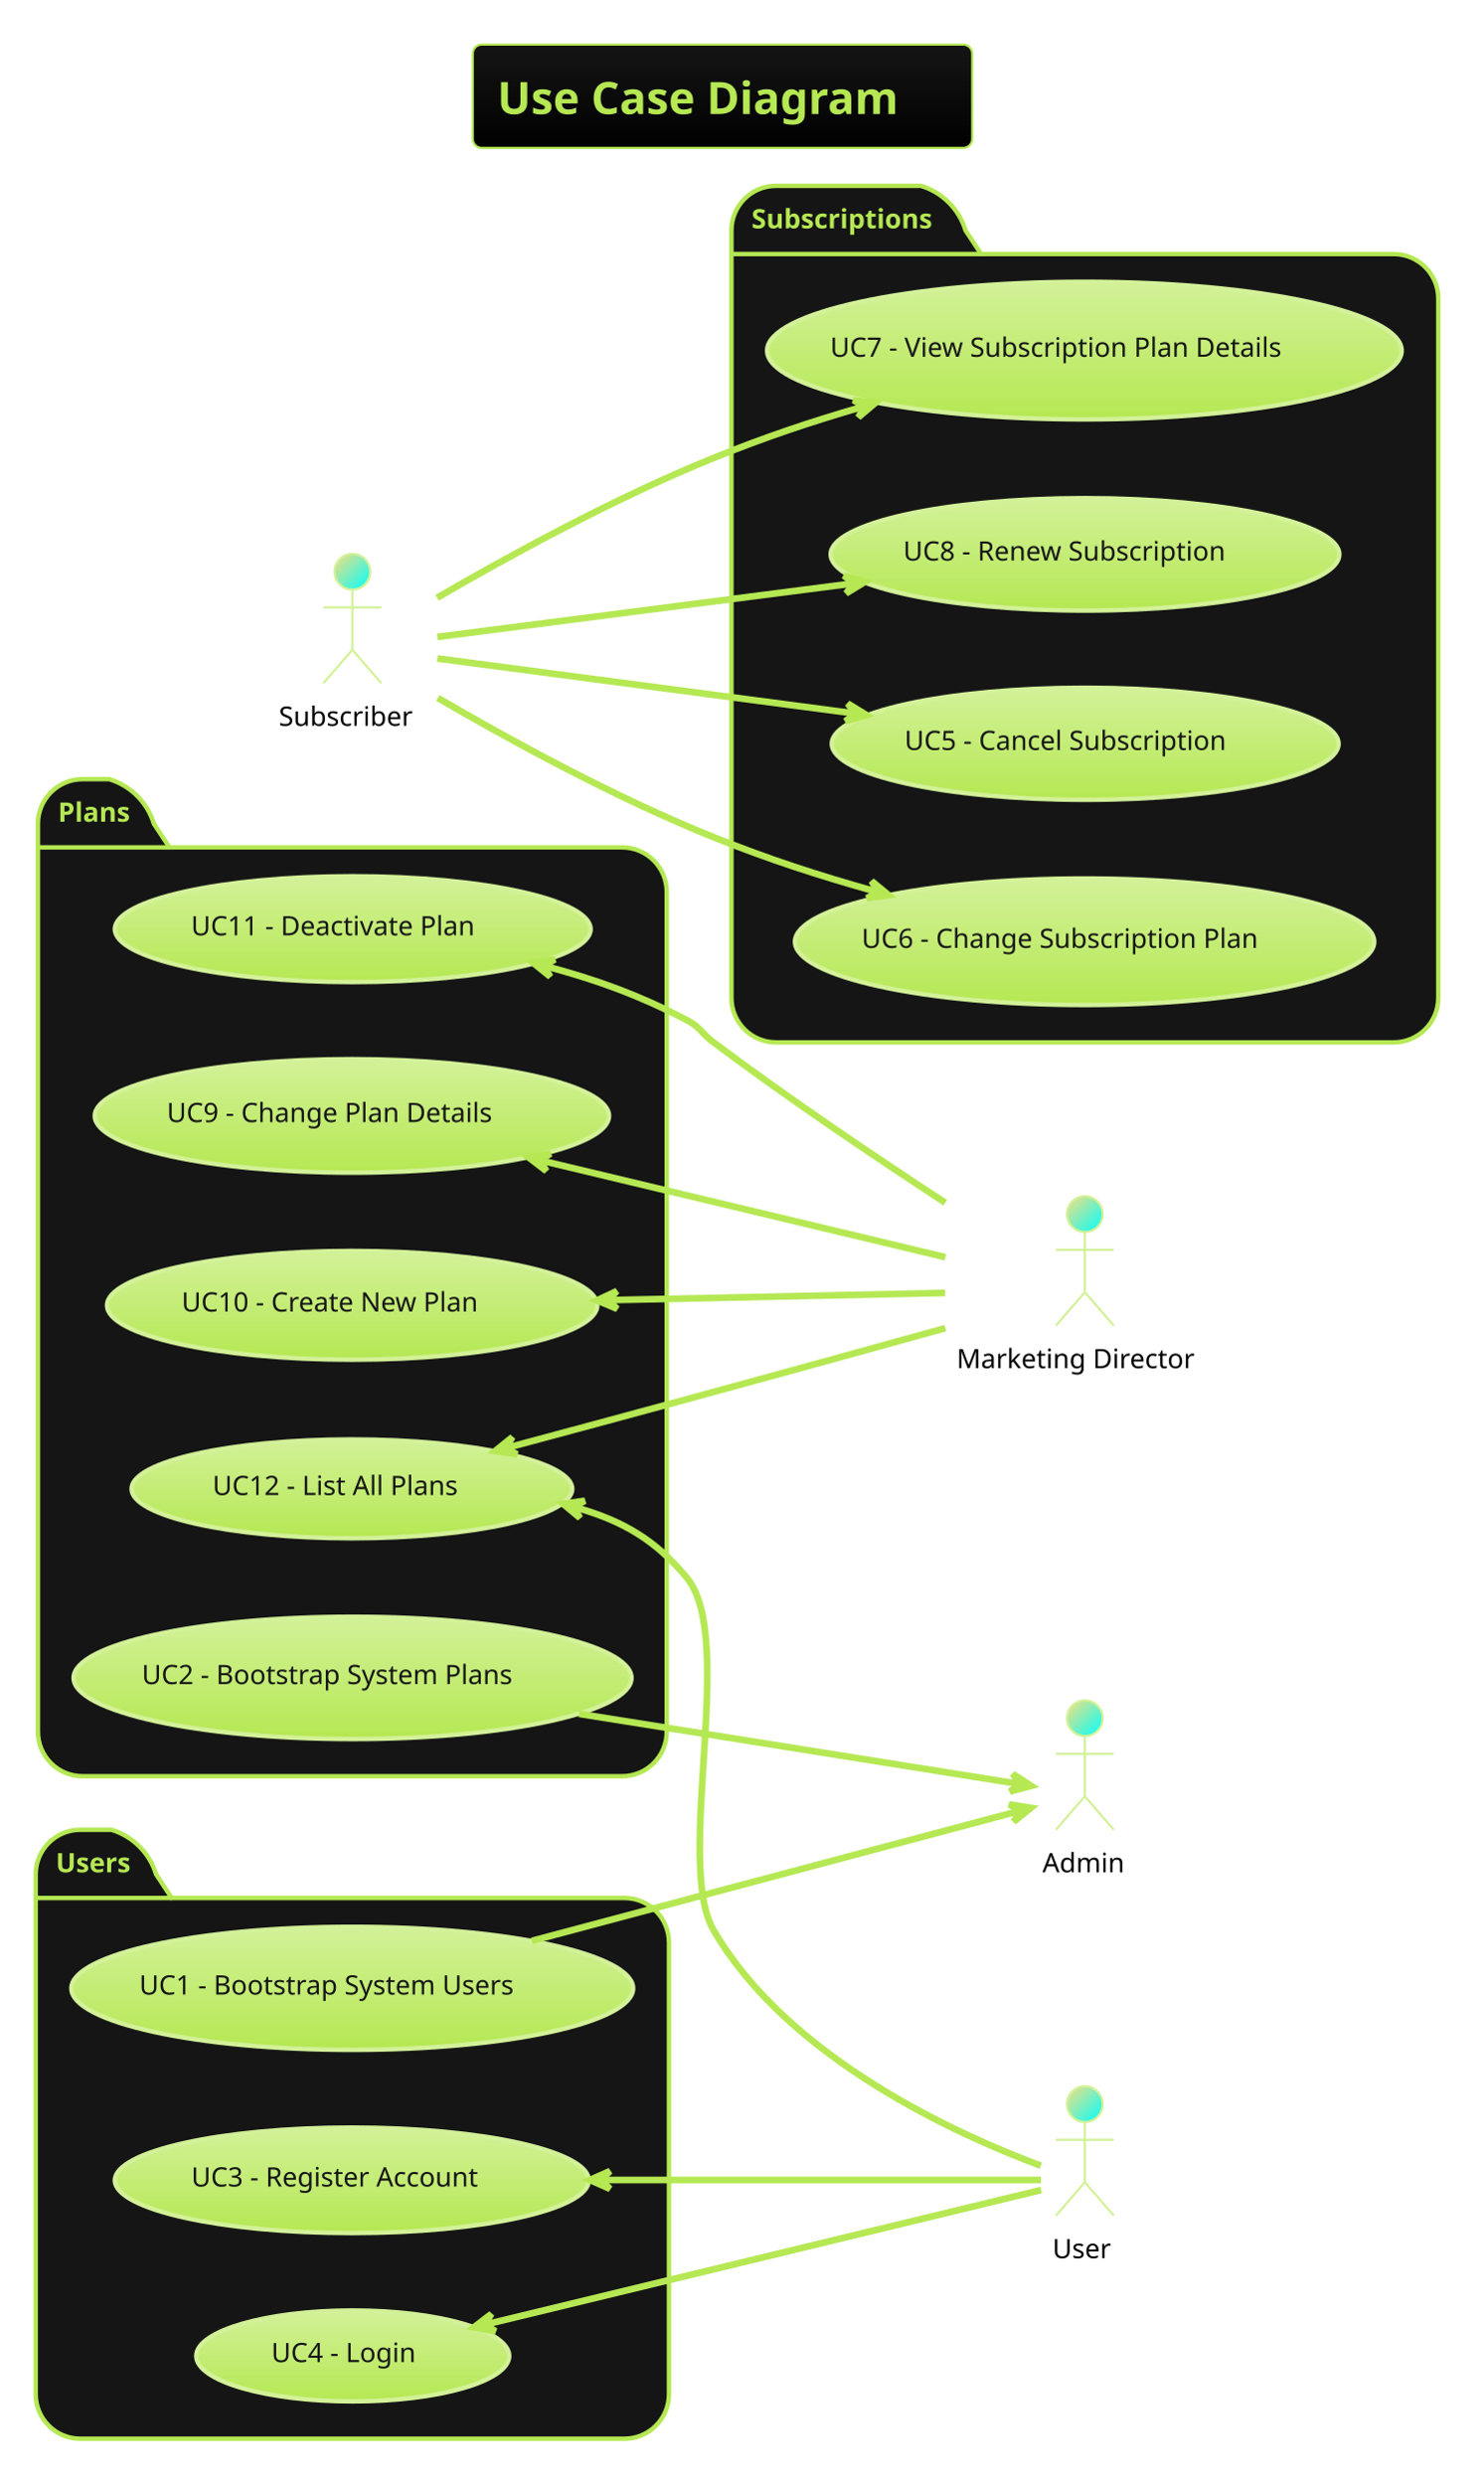
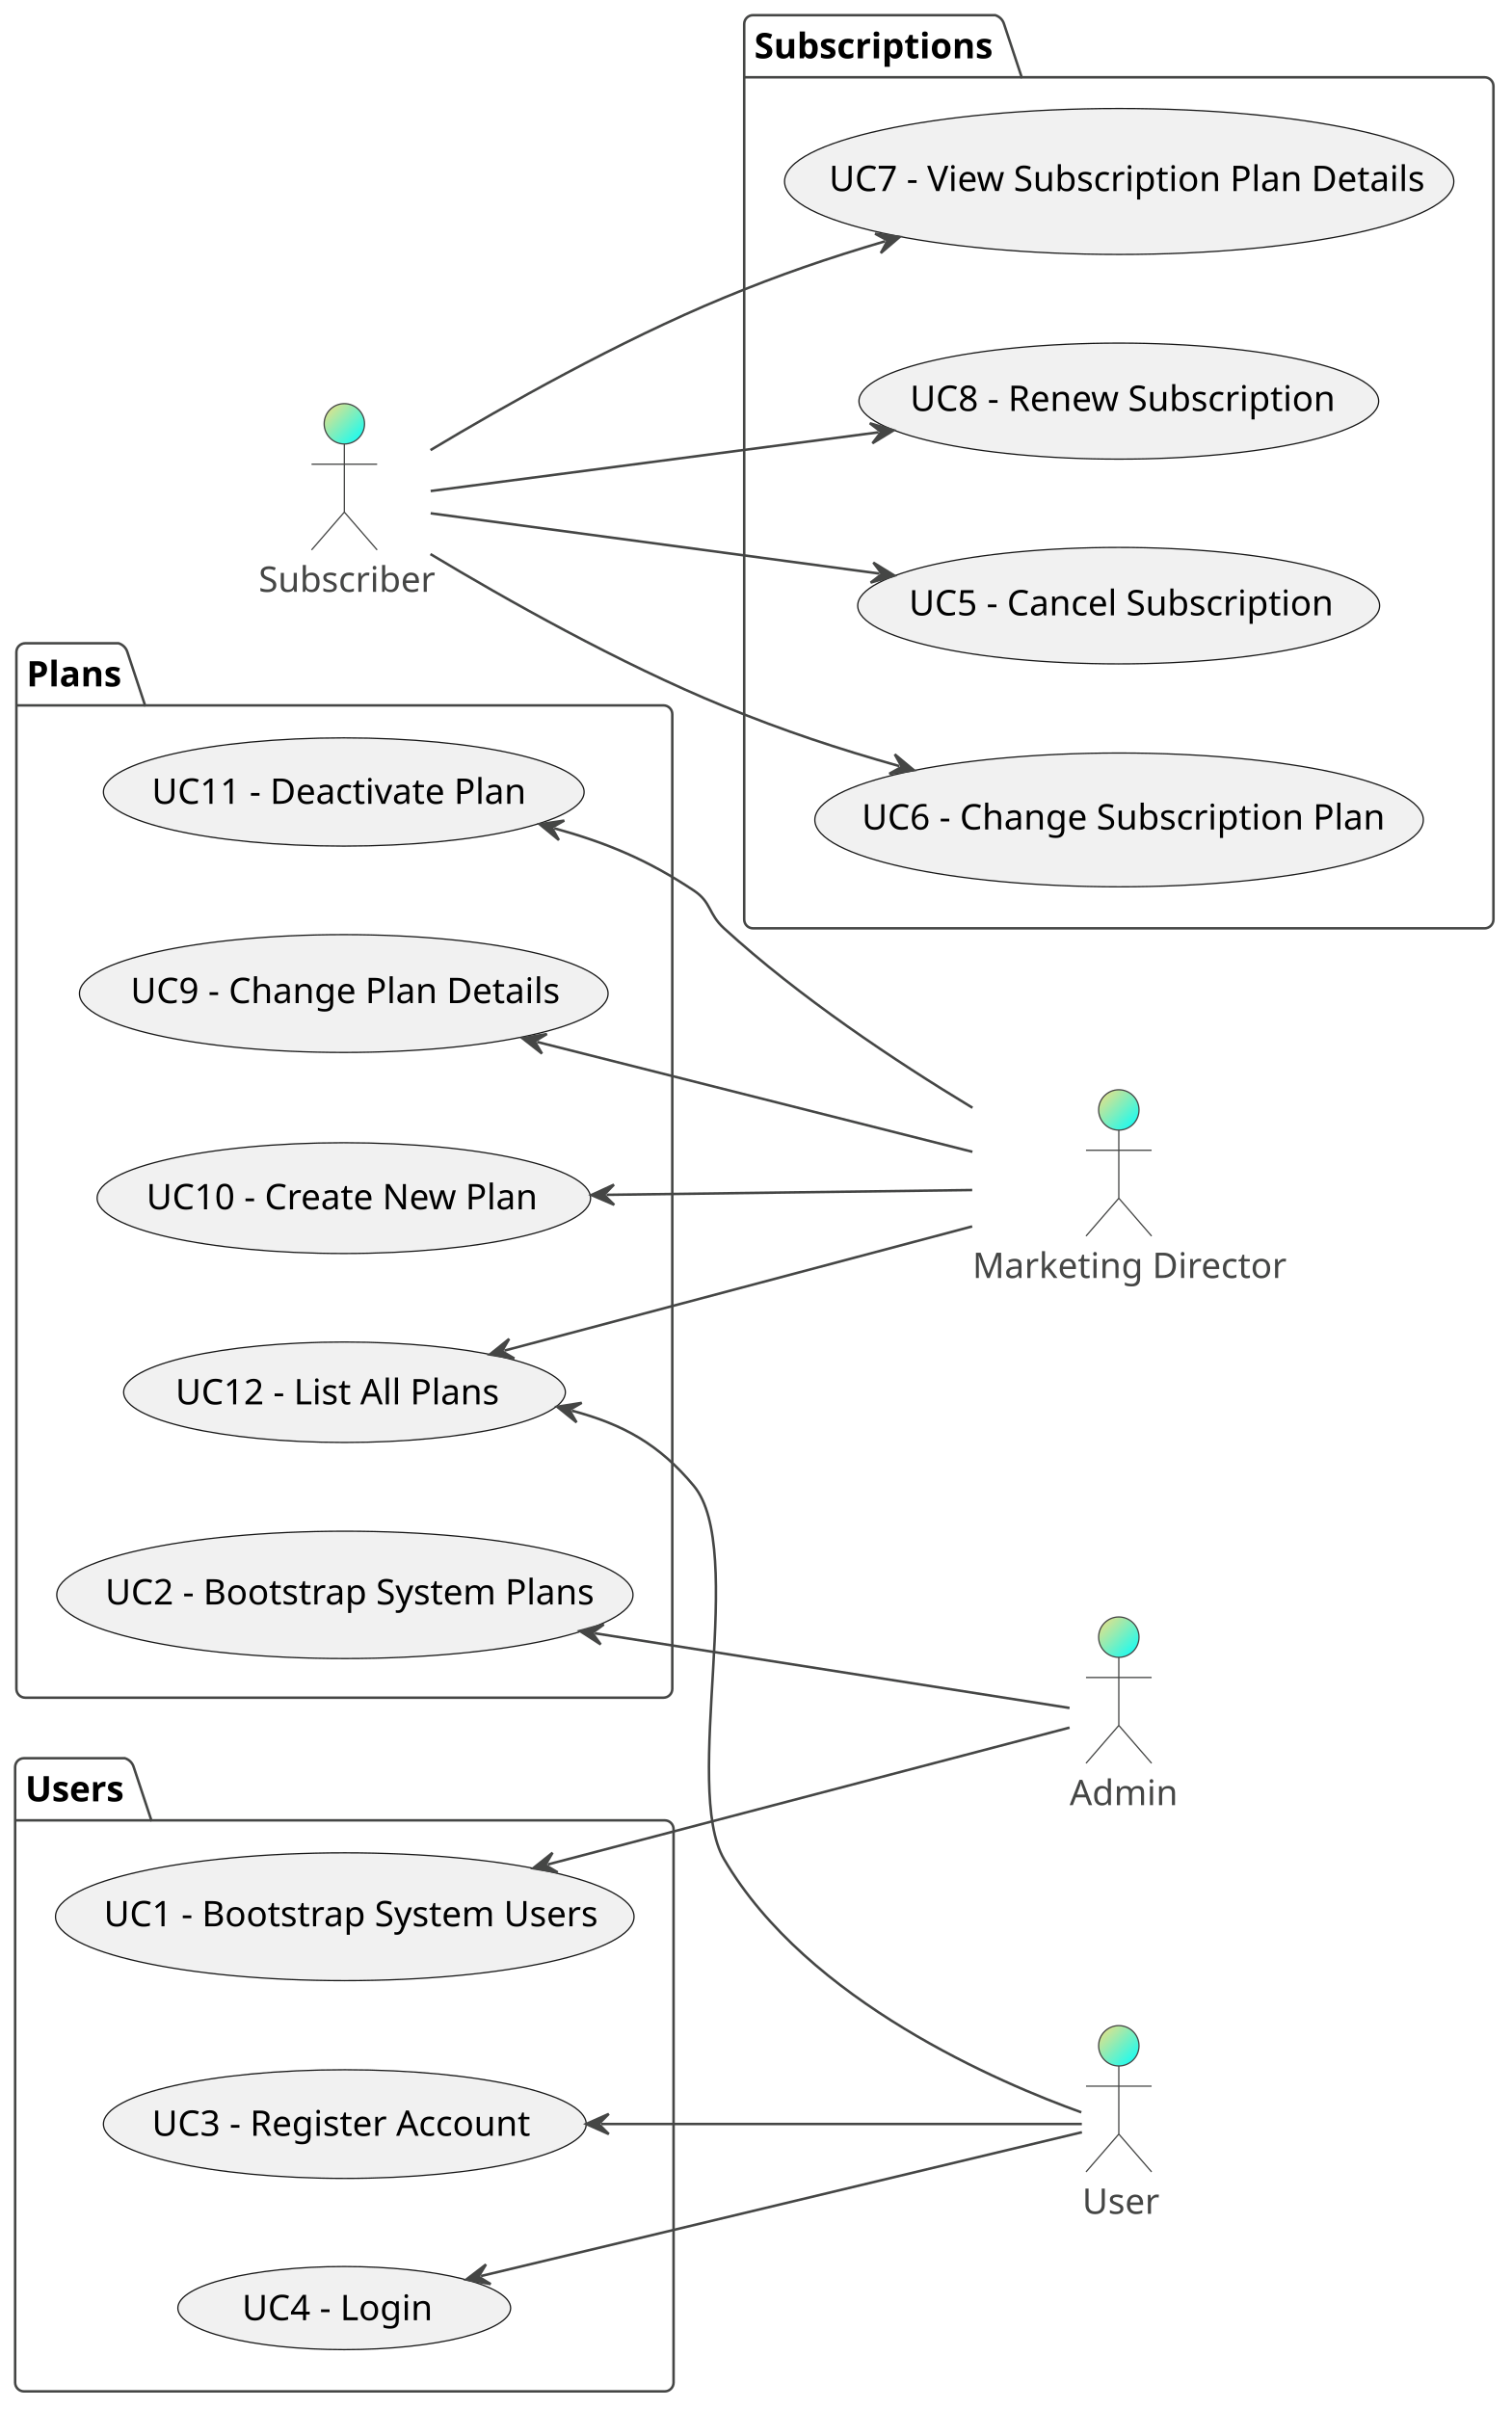
- <svg xmlns="http://www.w3.org/2000/svg" contentStyleType="text/css" height="1160.417px" preserveAspectRatio="none" style="width:693px;height:1160px;" version="1.1" viewBox="0 0 693 1160" width="693.75px" zoomAndPan="magnify">
+ <svg xmlns="http://www.w3.org/2000/svg" contentStyleType="text/css" height="955px" preserveAspectRatio="none" style="width:599px;height:955px;" version="1.1" viewBox="0 0 599 955" width="599px" zoomAndPan="magnify">
  <defs>
-     <linearGradient id="g8sgxgxwqml4d0" x1="50%" x2="50%" y1="0%" y2="100%">
-       <stop offset="0%" stop-color="#151515" />
-       <stop offset="100%" stop-color="#000000" />
-     </linearGradient>
-     <linearGradient id="g8sgxgxwqml4d1" x1="50%" x2="50%" y1="0%" y2="100%">
-       <stop offset="0%" stop-color="#D3F198" />
-       <stop offset="100%" stop-color="#B5E853" />
-     </linearGradient>
-     <linearGradient id="g8sgxgxwqml4d2" x1="0%" x2="100%" y1="0%" y2="100%">
+     <linearGradient id="g1r3c4rnsbjycz0" x1="0%" x2="100%" y1="0%" y2="100%">
      <stop offset="0%" stop-color="#F8DE7E" />
      <stop offset="100%" stop-color="#00FFFF" />
    </linearGradient>
  </defs>
  <g>
-     <rect fill="url(#g8sgxgxwqml4d0)" height="48.236" id="_title" rx="4.167" ry="4.167" style="stroke:#B5E853;stroke-width:1.042;" width="233.333" x="220.833" y="20.833" />
-     <text fill="#B5E853" font-family="Verdana" font-size="20.833" font-weight="bold" lengthAdjust="spacing" textLength="210.417" x="232.292" y="53.237">Use Case Diagram</text>
    <g id="cluster_Plans">
-       <path d="M38.542,363.861 L51.042,363.861 A31.25,31.25 0 0 1 71.875,384.694 L79.167,395.719 L290.625,395.719 A20.833,20.833 0 0 1 311.458,416.553 L311.458,808.653 A20.833,20.833 0 0 1 290.625,829.486 L38.542,829.486 A20.833,20.833 0 0 1 17.708,808.653 L17.708,384.694 A20.833,20.833 0 0 1 38.542,363.861 " fill="#151515" style="stroke:#B5E853;stroke-width:2.083;" />
-       <line style="stroke:#B5E853;stroke-width:2.083;" x1="17.708" x2="79.167" y1="395.719" y2="395.719" />
-       <text fill="#B5E853" font-family="Verdana" font-size="12.5" font-weight="bold" lengthAdjust="spacing" textLength="37.5" x="27.083" y="383.72">Plans</text>
+       <path d="M10,255.014 L47,255.014 A5.25,5.25 0 0 1 50.5,258.514 L57.5,279.635 L263,279.635 A3.5,3.5 0 0 1 266.5,283.135 L266.5,669.514 A3.5,3.5 0 0 1 263,673.014 L10,673.014 A3.5,3.5 0 0 1 6.5,669.514 L6.5,258.514 A3.5,3.5 0 0 1 10,255.014 " fill="none" style="stroke:#454645;stroke-width:1.0;" />
+       <line style="stroke:#454645;stroke-width:1.0;" x1="6.5" x2="57.5" y1="279.635" y2="279.635" />
+       <text fill="#000000" font-family="sans-serif" font-size="14" font-weight="bold" lengthAdjust="spacing" textLength="38" x="10.5" y="272.121">Plans</text>
    </g>
    <g id="cluster_Subscriptions">
-       <path d="M362.5,86.778 L430.208,86.778 A31.25,31.25 0 0 1 451.042,107.611 L458.333,118.636 L651.042,118.636 A20.833,20.833 0 0 1 671.875,139.469 L671.875,465.944 A20.833,20.833 0 0 1 651.042,486.778 L362.5,486.778 A20.833,20.833 0 0 1 341.667,465.944 L341.667,107.611 A20.833,20.833 0 0 1 362.5,86.778 " fill="#151515" style="stroke:#B5E853;stroke-width:2.083;" />
-       <line style="stroke:#B5E853;stroke-width:2.083;" x1="341.667" x2="458.333" y1="118.636" y2="118.636" />
-       <text fill="#B5E853" font-family="Verdana" font-size="12.5" font-weight="bold" lengthAdjust="spacing" textLength="92.708" x="351.042" y="106.637">Subscriptions</text>
+       <path d="M298.5,6.014 L394.5,6.014 A5.25,5.25 0 0 1 398,9.514 L405,30.635 L588.5,30.635 A3.5,3.5 0 0 1 592,34.135 L592,364.514 A3.5,3.5 0 0 1 588.5,368.014 L298.5,368.014 A3.5,3.5 0 0 1 295,364.514 L295,9.514 A3.5,3.5 0 0 1 298.5,6.014 " fill="none" style="stroke:#454645;stroke-width:1.0;" />
+       <line style="stroke:#454645;stroke-width:1.0;" x1="295" x2="405" y1="30.635" y2="30.635" />
+       <text fill="#000000" font-family="sans-serif" font-size="14" font-weight="bold" lengthAdjust="spacing" textLength="97" x="299" y="23.121">Subscriptions</text>
    </g>
    <g id="cluster_Users">
-       <path d="M37.5,854.486 L52.083,854.486 A31.25,31.25 0 0 1 72.917,875.319 L80.208,886.344 L291.667,886.344 A20.833,20.833 0 0 1 312.5,907.178 L312.5,1118.028 A20.833,20.833 0 0 1 291.667,1138.861 L37.5,1138.861 A20.833,20.833 0 0 1 16.667,1118.028 L16.667,875.319 A20.833,20.833 0 0 1 37.5,854.486 " fill="#151515" style="stroke:#B5E853;stroke-width:2.083;" />
-       <line style="stroke:#B5E853;stroke-width:2.083;" x1="16.667" x2="80.208" y1="886.344" y2="886.344" />
-       <text fill="#B5E853" font-family="Verdana" font-size="12.5" font-weight="bold" lengthAdjust="spacing" textLength="39.583" x="26.042" y="874.345">Users</text>
+       <path d="M9.5,697.014 L49.5,697.014 A5.25,5.25 0 0 1 53,700.514 L60,721.635 L263.5,721.635 A3.5,3.5 0 0 1 267,725.135 L267,944.514 A3.5,3.5 0 0 1 263.5,948.014 L9.5,948.014 A3.5,3.5 0 0 1 6,944.514 L6,700.514 A3.5,3.5 0 0 1 9.5,697.014 " fill="none" style="stroke:#454645;stroke-width:1.0;" />
+       <line style="stroke:#454645;stroke-width:1.0;" x1="6" x2="60" y1="721.635" y2="721.635" />
+       <text fill="#000000" font-family="sans-serif" font-size="14" font-weight="bold" lengthAdjust="spacing" textLength="41" x="10" y="714.121">Users</text>
    </g>
    <g id="elem_UC8">
-       <ellipse cx="164.384" cy="521.113" fill="url(#g8sgxgxwqml4d1)" rx="120.114" ry="26.523" style="stroke:#D3F198;stroke-width:2.083;" />
-       <text fill="#151515" font-family="Verdana" font-size="12.5" lengthAdjust="spacing" textLength="172.917" x="77.926" y="524.001">UC9 - Change Plan Details</text>
+       <ellipse cx="136.271" cy="393.868" fill="#F1F1F1" rx="104.771" ry="23.354" style="stroke:#181818;stroke-width:0.5;" />
+       <text fill="#000000" font-family="sans-serif" font-size="14" lengthAdjust="spacing" textLength="169" x="51.771" y="397.665">UC9 - Change Plan Details</text>
    </g>
    <g id="elem_UC9">
-       <ellipse cx="164.508" cy="609.575" fill="url(#g8sgxgxwqml4d1)" rx="114.508" ry="25.402" style="stroke:#D3F198;stroke-width:2.083;" />
-       <text fill="#151515" font-family="Verdana" font-size="12.5" lengthAdjust="spacing" textLength="159.375" x="84.821" y="612.463">UC10 - Create New Plan</text>
+       <ellipse cx="136.297" cy="474.973" fill="#F1F1F1" rx="97.797" ry="21.959" style="stroke:#181818;stroke-width:0.5;" />
+       <text fill="#000000" font-family="sans-serif" font-size="14" lengthAdjust="spacing" textLength="153" x="58.019" y="479.4">UC10 - Create New Plan</text>
    </g>
    <g id="elem_UC10">
-       <ellipse cx="164.771" cy="433.899" fill="url(#g8sgxgxwqml4d1)" rx="111.125" ry="24.725" style="stroke:#D3F198;stroke-width:2.083;" />
-       <text fill="#151515" font-family="Verdana" font-size="12.5" lengthAdjust="spacing" textLength="151.042" x="89.25" y="436.787">UC11 - Deactivate Plan</text>
+       <ellipse cx="136.271" cy="313.968" fill="#F1F1F1" rx="95.271" ry="21.454" style="stroke:#181818;stroke-width:0.5;" />
+       <text fill="#000000" font-family="sans-serif" font-size="14" lengthAdjust="spacing" textLength="147" x="60.167" y="318.654">UC11 - Deactivate Plan</text>
    </g>
    <g id="elem_UC11">
-       <ellipse cx="164.386" cy="695.28" fill="url(#g8sgxgxwqml4d1)" rx="102.927" ry="23.085" style="stroke:#D3F198;stroke-width:2.083;" />
-       <text fill="#151515" font-family="Verdana" font-size="12.5" lengthAdjust="spacing" textLength="130.208" x="99.281" y="698.168">UC12 - List All Plans</text>
+       <ellipse cx="136.559" cy="551.926" fill="#F1F1F1" rx="87.559" ry="19.912" style="stroke:#181818;stroke-width:0.5;" />
+       <text fill="#000000" font-family="sans-serif" font-size="14" lengthAdjust="spacing" textLength="128" x="69.559" y="556.729">UC12 - List All Plans</text>
    </g>
    <g id="elem_UC12">
-       <ellipse cx="164.684" cy="783.569" fill="url(#g8sgxgxwqml4d1)" rx="130.309" ry="28.562" style="stroke:#D3F198;stroke-width:2.083;" />
-       <text fill="#151515" font-family="Verdana" font-size="12.5" lengthAdjust="spacing" textLength="196.875" x="66.246" y="786.457">UC2 - Bootstrap System Plans</text>
+       <ellipse cx="136.712" cy="632.256" fill="#F1F1F1" rx="114.212" ry="25.242" style="stroke:#181818;stroke-width:0.5;" />
+       <text fill="#000000" font-family="sans-serif" font-size="14" lengthAdjust="spacing" textLength="190" x="41.712" y="636.053">UC2 - Bootstrap System Plans</text>
    </g>
    <g id="elem_UC4">
-       <ellipse cx="506.917" cy="347.328" fill="url(#g8sgxgxwqml4d1)" rx="118.376" ry="26.175" style="stroke:#D3F198;stroke-width:2.083;" />
-       <text fill="#151515" font-family="Verdana" font-size="12.5" lengthAdjust="spacing" textLength="168.75" x="422.542" y="350.216">UC5 - Cancel Subscription</text>
+       <ellipse cx="443.44" cy="240.102" fill="#F1F1F1" rx="103.44" ry="23.088" style="stroke:#181818;stroke-width:0.5;" />
+       <text fill="#000000" font-family="sans-serif" font-size="14" lengthAdjust="spacing" textLength="166" x="360.306" y="243.95">UC5 - Cancel Subscription</text>
    </g>
    <g id="elem_UC5">
-       <ellipse cx="506.645" cy="439.773" fill="url(#g8sgxgxwqml4d1)" rx="135.291" ry="29.558" style="stroke:#D3F198;stroke-width:2.083;" />
-       <text fill="#151515" font-family="Verdana" font-size="12.5" lengthAdjust="spacing" textLength="208.333" x="402.478" y="442.661">UC6 - Change Subscription Plan</text>
+       <ellipse cx="443.606" cy="325.035" fill="#F1F1F1" rx="120.606" ry="26.521" style="stroke:#181818;stroke-width:0.5;" />
+       <text fill="#000000" font-family="sans-serif" font-size="14" lengthAdjust="spacing" textLength="204" x="341.606" y="328.832">UC6 - Change Subscription Plan</text>
    </g>
    <g id="elem_UC6">
-       <ellipse cx="506.554" cy="163.714" fill="url(#g8sgxgxwqml4d1)" rx="148.221" ry="32.144" style="stroke:#D3F198;stroke-width:2.083;" />
-       <text fill="#151515" font-family="Verdana" font-size="12.5" lengthAdjust="spacing" textLength="237.5" x="387.804" y="166.602">UC7 - View Subscription Plan Details</text>
+       <ellipse cx="443.646" cy="71.943" fill="#F1F1F1" rx="132.646" ry="28.929" style="stroke:#181818;stroke-width:0.5;" />
+       <text fill="#000000" font-family="sans-serif" font-size="14" lengthAdjust="spacing" textLength="230" x="328.646" y="75.74">UC7 - View Subscription Plan Details</text>
    </g>
    <g id="elem_UC7">
-       <ellipse cx="506.83" cy="258.873" fill="url(#g8sgxgxwqml4d1)" rx="118.809" ry="26.262" style="stroke:#D3F198;stroke-width:2.083;" />
-       <text fill="#151515" font-family="Verdana" font-size="12.5" lengthAdjust="spacing" textLength="169.792" x="421.934" y="261.761">UC8 - Renew Subscription</text>
+       <ellipse cx="443.498" cy="159.013" fill="#F1F1F1" rx="102.999" ry="23" style="stroke:#181818;stroke-width:0.5;" />
+       <text fill="#000000" font-family="sans-serif" font-size="14" lengthAdjust="spacing" textLength="165" x="360.744" y="162.907">UC8 - Renew Subscription</text>
    </g>
    <g id="elem_UC1">
-       <ellipse cx="164.352" cy="1018.19" fill="url(#g8sgxgxwqml4d1)" rx="110.706" ry="24.641" style="stroke:#D3F198;stroke-width:2.083;" />
-       <text fill="#151515" font-family="Verdana" font-size="12.5" lengthAdjust="spacing" textLength="150" x="89.352" y="1021.078">UC3 - Register Account</text>
+       <ellipse cx="136.688" cy="842.051" fill="#F1F1F1" rx="95.688" ry="21.538" style="stroke:#181818;stroke-width:0.5;" />
+       <text fill="#000000" font-family="sans-serif" font-size="14" lengthAdjust="spacing" textLength="148" x="60.225" y="846.695">UC3 - Register Account</text>
    </g>
    <g id="elem_UC2">
-       <ellipse cx="164.543" cy="928.541" fill="url(#g8sgxgxwqml4d1)" rx="131.21" ry="28.742" style="stroke:#D3F198;stroke-width:2.083;" />
-       <text fill="#151515" font-family="Verdana" font-size="12.5" lengthAdjust="spacing" textLength="198.958" x="65.064" y="931.429">UC1 - Bootstrap System Users</text>
+       <ellipse cx="136.667" cy="759.847" fill="#F1F1F1" rx="114.666" ry="25.333" style="stroke:#181818;stroke-width:0.5;" />
+       <text fill="#000000" font-family="sans-serif" font-size="14" lengthAdjust="spacing" textLength="191" x="41.166" y="763.644">UC1 - Bootstrap System Users</text>
    </g>
    <g id="elem_UC3">
-       <ellipse cx="164.766" cy="1100.198" fill="url(#g8sgxgxwqml4d1)" rx="73.099" ry="21.233" style="stroke:#D3F198;stroke-width:2.083;" />
-       <text fill="#151515" font-family="Verdana" font-size="12.5" lengthAdjust="spacing" textLength="76.042" x="126.745" y="1103.086">UC4 - Login</text>
+       <ellipse cx="136.459" cy="914.989" fill="#F1F1F1" rx="65.959" ry="16.476" style="stroke:#181818;stroke-width:0.5;" />
+       <text fill="#000000" font-family="sans-serif" font-size="14" lengthAdjust="spacing" textLength="75" x="95.959" y="919.793">UC4 - Login</text>
    </g>
    <g id="elem_Admin">
-       <ellipse cx="506.771" cy="802.403" fill="url(#g8sgxgxwqml4d2)" rx="8.333" ry="8.333" style="stroke:#D3F198;stroke-width:1.042;" />
-       <path d="M506.771,810.736 L506.771,838.861 M493.229,819.069 L520.312,819.069 M506.771,838.861 L493.229,854.486 M506.771,838.861 L520.312,854.486 " fill="none" style="stroke:#D3F198;stroke-width:1.042;" />
-       <text fill="#000000" font-family="Verdana" font-size="12.5" lengthAdjust="spacing" textLength="39.583" x="486.979" y="874.345">Admin</text>
+       <ellipse cx="443.5" cy="649.014" fill="url(#g1r3c4rnsbjycz0)" rx="8" ry="8" style="stroke:#454645;stroke-width:0.5;" />
+       <path d="M443.5,657.014 L443.5,684.014 M430.5,665.014 L456.5,665.014 M443.5,684.014 L430.5,699.014 M443.5,684.014 L456.5,699.014 " fill="none" style="stroke:#454645;stroke-width:0.5;" />
+       <text fill="#454645" font-family="sans-serif" font-size="14" lengthAdjust="spacing" textLength="39" x="424" y="715.621">Admin</text>
    </g>
    <g id="elem_Director">
-       <ellipse cx="506.771" cy="566.986" fill="url(#g8sgxgxwqml4d2)" rx="8.333" ry="8.333" style="stroke:#D3F198;stroke-width:1.042;" />
-       <path d="M506.771,575.319 L506.771,603.444 M493.229,583.653 L520.312,583.653 M506.771,603.444 L493.229,619.069 M506.771,603.444 L520.312,619.069 " fill="none" style="stroke:#D3F198;stroke-width:1.042;" />
-       <text fill="#000000" font-family="Verdana" font-size="12.5" lengthAdjust="spacing" textLength="119.792" x="446.875" y="638.928">Marketing Director</text>
+       <ellipse cx="443.5" cy="440.014" fill="url(#g1r3c4rnsbjycz0)" rx="8" ry="8" style="stroke:#454645;stroke-width:0.5;" />
+       <path d="M443.5,448.014 L443.5,475.014 M430.5,456.014 L456.5,456.014 M443.5,475.014 L430.5,490.014 M443.5,475.014 L456.5,490.014 " fill="none" style="stroke:#454645;stroke-width:0.5;" />
+       <text fill="#454645" font-family="sans-serif" font-size="14" lengthAdjust="spacing" textLength="116" x="385.5" y="506.621">Marketing Director</text>
    </g>
    <g id="elem_User">
-       <ellipse cx="506.771" cy="982.611" fill="url(#g8sgxgxwqml4d2)" rx="8.333" ry="8.333" style="stroke:#D3F198;stroke-width:1.042;" />
-       <path d="M506.771,990.944 L506.771,1019.069 M493.229,999.278 L520.312,999.278 M506.771,1019.069 L493.229,1034.694 M506.771,1019.069 L520.312,1034.694 " fill="none" style="stroke:#D3F198;stroke-width:1.042;" />
-       <text fill="#000000" font-family="Verdana" font-size="12.5" lengthAdjust="spacing" textLength="30.208" x="491.667" y="1054.553">User</text>
+       <ellipse cx="443.5" cy="811.014" fill="url(#g1r3c4rnsbjycz0)" rx="8" ry="8" style="stroke:#454645;stroke-width:0.5;" />
+       <path d="M443.5,819.014 L443.5,846.014 M430.5,827.014 L456.5,827.014 M443.5,846.014 L430.5,861.014 M443.5,846.014 L456.5,861.014 " fill="none" style="stroke:#454645;stroke-width:0.5;" />
+       <text fill="#454645" font-family="sans-serif" font-size="14" lengthAdjust="spacing" textLength="29" x="429" y="877.621">User</text>
    </g>
    <g id="elem_Subscriber">
-       <ellipse cx="164.583" cy="266.986" fill="url(#g8sgxgxwqml4d2)" rx="8.333" ry="8.333" style="stroke:#D3F198;stroke-width:1.042;" />
-       <path d="M164.583,275.319 L164.583,303.444 M151.042,283.653 L178.125,283.653 M164.583,303.444 L151.042,319.069 M164.583,303.444 L178.125,319.069 " fill="none" style="stroke:#D3F198;stroke-width:1.042;" />
-       <text fill="#000000" font-family="Verdana" font-size="12.5" lengthAdjust="spacing" textLength="68.75" x="130.208" y="338.928">Subscriber</text>
+       <ellipse cx="136.5" cy="168.014" fill="url(#g1r3c4rnsbjycz0)" rx="8" ry="8" style="stroke:#454645;stroke-width:0.5;" />
+       <path d="M136.5,176.014 L136.5,203.014 M123.5,184.014 L149.5,184.014 M136.5,203.014 L123.5,218.014 M136.5,203.014 L149.5,218.014 " fill="none" style="stroke:#454645;stroke-width:0.5;" />
+       <text fill="#454645" font-family="sans-serif" font-size="14" lengthAdjust="spacing" textLength="68" x="102.5" y="234.621">Subscriber</text>
    </g>
    <g id="link_UC2_Admin">
-       <path d="M248.385,906.392 C324.875,886.007 427.648,858.627 475.513,845.867 " fill="none" id="UC2-to-Admin" style="stroke:#B5E853;stroke-width:3.125;" />
-       <polygon fill="#B5E853" points="481.552,844.257,471.42,842.646,476.519,845.599,473.567,850.698,481.552,844.257" style="stroke:#B5E853;stroke-width:3.125;" />
+       <path d="M217.134,739.122 C287.484,720.672 382.77,695.684 423.97,684.874 " fill="none" id="UC2-backto-Admin" style="stroke:#454645;stroke-width:1.0;" />
+       <polygon fill="#454645" points="211.33,740.644,221.05,742.23,216.166,739.375,219.021,734.491,211.33,740.644" style="stroke:#454645;stroke-width:1.0;" />
    </g>
    <g id="link_UC12_Admin">
-       <path d="M270.438,800.351 C344.615,812.163 432.119,826.097 475.494,833.003 " fill="none" id="UC12-to-Admin" style="stroke:#B5E853;stroke-width:3.125;" />
-       <polygon fill="#B5E853" points="481.667,833.986,473.063,828.397,476.523,833.167,471.753,836.627,481.667,833.986" style="stroke:#B5E853;stroke-width:3.125;" />
+       <path d="M235.767,647.477 C304.317,658.267 386.26,671.164 423.97,677.094 " fill="none" id="UC12-backto-Admin" style="stroke:#454645;stroke-width:1.0;" />
+       <polygon fill="#454645" points="229.84,646.544,238.109,651.894,234.779,647.321,239.352,643.992,229.84,646.544" style="stroke:#454645;stroke-width:1.0;" />
    </g>
    <g id="link_UC8_Director">
-       <path d="M253.162,542.063 C312.808,556.313 386.542,573.934 441.656,587.101 " fill="none" id="UC8-backto-Director" style="stroke:#B5E853;stroke-width:3.125;" />
-       <polygon fill="#B5E853" points="247.083,540.611,255.233,546.842,252.149,541.821,257.17,538.737,247.083,540.611" style="stroke:#B5E853;stroke-width:3.125;" />
+       <path d="M212.907,413.053 C266.887,426.683 334.95,443.864 385.46,456.614 " fill="none" id="UC8-backto-Director" style="stroke:#454645;stroke-width:1.0;" />
+       <polygon fill="#454645" points="207.09,411.584,214.837,417.665,211.938,412.808,216.795,409.909,207.09,411.584" style="stroke:#454645;stroke-width:1.0;" />
    </g>
    <g id="link_UC9_Director">
-       <path d="M285.124,607.134 C339.228,605.977 395.75,604.757 441.531,603.778 " fill="none" id="UC9-backto-Director" style="stroke:#B5E853;stroke-width:3.125;" />
-       <polygon fill="#B5E853" points="278.875,607.267,288.337,611.233,284.082,607.156,288.159,602.901,278.875,607.267" style="stroke:#B5E853;stroke-width:3.125;" />
+       <path d="M240.419,473.665 C290.139,473.015 342.98,472.324 385.38,471.764 " fill="none" id="UC9-backto-Director" style="stroke:#454645;stroke-width:1.0;" />
+       <polygon fill="#454645" points="234.42,473.744,243.471,477.626,239.42,473.678,243.367,469.626,234.42,473.744" style="stroke:#454645;stroke-width:1.0;" />
    </g>
    <g id="link_UC10_Director">
-       <path d="M255.089,451.26 C279.068,457.688 298.667,464.778 320.833,476.361 C327.24,479.715 327.542,482.444 333.333,486.778 C368.24,512.913 408.656,540.174 441.583,561.663 " fill="none" id="UC10-backto-Director" style="stroke:#B5E853;stroke-width:3.125;" />
-       <polygon fill="#B5E853" points="249.052,449.642,257.029,456.094,254.083,450.991,259.186,448.045,249.052,449.642" style="stroke:#B5E853;stroke-width:3.125;" />
+       <path d="M219.713,328.355 C240.662,334.155 256.81,340.934 275,353.014 C282.11,357.734 280.7,362.254 287,368.014 C316.88,395.324 354.65,420.524 385.49,439.154 " fill="none" id="UC10-backto-Director" style="stroke:#454645;stroke-width:1.0;" />
+       <polygon fill="#454645" points="213.93,326.754,221.536,333.01,218.749,328.088,223.671,325.3,213.93,326.754" style="stroke:#454645;stroke-width:1.0;" />
    </g>
    <g id="link_UC11_Director">
-       <path d="M237.391,675.962 C265.037,668.556 291.49,661.434 320.833,653.444 C361,642.507 406.021,630.08 441.583,620.226 " fill="none" id="UC11-backto-Director" style="stroke:#B5E853;stroke-width:3.125;" />
-       <polygon fill="#B5E853" points="231.354,677.58,241.488,679.179,236.385,676.232,239.332,671.129,231.354,677.58" style="stroke:#B5E853;stroke-width:3.125;" />
+       <path d="M199.949,535.424 C254.479,520.944 330.69,500.704 385.37,486.184 " fill="none" id="UC11-backto-Director" style="stroke:#454645;stroke-width:1.0;" />
+       <polygon fill="#454645" points="194.15,536.964,203.875,538.52,198.982,535.68,201.822,530.788,194.15,536.964" style="stroke:#454645;stroke-width:1.0;" />
    </g>
    <g id="link_UC1_User">
-       <path d="M281.823,1018.028 C357.906,1018.028 446.146,1018.028 486.26,1018.028 " fill="none" id="UC1-backto-User" style="stroke:#B5E853;stroke-width:3.125;" />
-       <polygon fill="#B5E853" points="275.573,1018.028,284.948,1022.194,280.781,1018.028,284.948,1013.861,275.573,1018.028" style="stroke:#B5E853;stroke-width:3.125;" />
+       <path d="M238.33,842.014 C309.68,842.014 394.78,842.014 428.84,842.014 " fill="none" id="UC1-backto-User" style="stroke:#454645;stroke-width:1.0;" />
+       <polygon fill="#454645" points="232.33,842.014,241.33,846.014,237.33,842.014,241.33,838.014,232.33,842.014" style="stroke:#454645;stroke-width:1.0;" />
    </g>
    <g id="link_UC3_User">
-       <path d="M227.481,1085.35 C305.127,1066.569 435.844,1034.934 486.312,1022.726 " fill="none" id="UC3-backto-User" style="stroke:#B5E853;stroke-width:3.125;" />
-       <polygon fill="#B5E853" points="221.406,1086.819,231.498,1088.665,226.469,1085.595,229.539,1080.565,221.406,1086.819" style="stroke:#B5E853;stroke-width:3.125;" />
+       <path d="M190.655,902.287 C261.765,885.267 386.54,855.404 428.87,845.274 " fill="none" id="UC3-backto-User" style="stroke:#454645;stroke-width:1.0;" />
+       <polygon fill="#454645" points="184.82,903.684,194.504,905.479,189.683,902.52,192.642,897.699,184.82,903.684" style="stroke:#454645;stroke-width:1.0;" />
    </g>
    <g id="link_UC11_User">
-       <path d="M269.042,703.991 C291.073,710.273 306.229,719.163 320.833,736.778 C344.24,765.017 314.927,869.632 333.333,901.361 C368.438,961.84 448.969,997.549 486.198,1011.371 " fill="none" id="UC11-backto-User" style="stroke:#B5E853;stroke-width:3.125;" />
-       <polygon fill="#B5E853" points="263.031,702.278,270.905,708.855,268.04,703.706,273.189,700.841,263.031,702.278" style="stroke:#B5E853;stroke-width:3.125;" />
+       <path d="M226.669,559.225 C247.209,564.685 261.4,572.674 275,589.014 C296.12,614.374 270.35,708.524 287,737.014 C320.04,793.544 397.06,826.034 428.63,837.384 " fill="none" id="UC11-backto-User" style="stroke:#454645;stroke-width:1.0;" />
+       <polygon fill="#454645" points="220.87,557.684,228.54,563.861,225.702,558.968,230.595,556.13,220.87,557.684" style="stroke:#454645;stroke-width:1.0;" />
    </g>
    <g id="link_Subscriber_UC4">
-       <path d="M204.312,307.497 C252.708,313.872 331.22,324.212 398.533,333.076 " fill="none" id="Subscriber-to-UC4" style="stroke:#B5E853;stroke-width:3.125;" />
-       <polygon fill="#B5E853" points="404.729,333.892,395.978,328.537,399.565,333.212,394.89,336.799,404.729,333.892" style="stroke:#B5E853;stroke-width:3.125;" />
+       <path d="M170.72,203.484 C214.49,209.364 287.173,219.135 348.634,227.394 " fill="none" id="Subscriber-to-UC4" style="stroke:#454645;stroke-width:1.0;" />
+       <polygon fill="#454645" points="354.58,228.194,346.193,223.03,349.625,227.528,345.127,230.959,354.58,228.194" style="stroke:#454645;stroke-width:1.0;" />
    </g>
    <g id="link_Subscriber_UC5">
-       <path d="M204.5,325.924 C237.792,345.33 287.49,372.569 333.333,390.944 C359.323,401.361 382.325,408.822 409.044,416.301 " fill="none" id="Subscriber-to-UC5" style="stroke:#B5E853;stroke-width:3.125;" />
-       <polygon fill="#B5E853" points="415.062,417.986,407.158,411.447,410.047,416.582,404.911,419.471,415.062,417.986" style="stroke:#B5E853;stroke-width:3.125;" />
+       <path d="M170.63,219.654 C200.27,237.464 245.35,262.934 287,280.014 C310.92,289.824 331.957,296.759 356.497,303.709 " fill="none" id="Subscriber-to-UC5" style="stroke:#454645;stroke-width:1.0;" />
+       <polygon fill="#454645" points="362.27,305.344,354.701,299.043,357.459,303.981,352.521,306.74,362.27,305.344" style="stroke:#454645;stroke-width:1.0;" />
    </g>
    <g id="link_Subscriber_UC6">
-       <path d="M204.188,279.142 C237.5,259.767 287.396,232.424 333.333,213.861 C357.312,204.174 377.865,197.259 402.803,189.977 " fill="none" id="Subscriber-to-UC6" style="stroke:#B5E853;stroke-width:3.125;" />
-       <polygon fill="#B5E853" points="408.802,188.226,398.635,186.854,403.803,189.685,400.971,194.853,408.802,188.226" style="stroke:#B5E853;stroke-width:3.125;" />
+       <path d="M170.65,178.434 C200.31,160.664 245.4,135.214 287,118.014 C309.11,108.874 327.937,102.427 350.897,95.627 " fill="none" id="Subscriber-to-UC6" style="stroke:#454645;stroke-width:1.0;" />
+       <polygon fill="#454645" points="356.65,93.924,346.885,92.644,351.856,95.344,349.156,100.315,356.65,93.924" style="stroke:#454645;stroke-width:1.0;" />
    </g>
    <g id="link_Subscriber_UC7">
-       <path d="M204.312,297.424 C252.531,291.226 330.603,281.18 397.801,272.534 " fill="none" id="Subscriber-to-UC7" style="stroke:#B5E853;stroke-width:3.125;" />
-       <polygon fill="#B5E853" points="404,271.736,394.17,268.8,398.834,272.401,395.233,277.065,404,271.736" style="stroke:#B5E853;stroke-width:3.125;" />
+       <path d="M170.72,194.654 C214.41,188.924 286.891,179.424 348.301,171.364 " fill="none" id="Subscriber-to-UC7" style="stroke:#454645;stroke-width:1.0;" />
+       <polygon fill="#454645" points="354.25,170.584,344.806,167.789,349.293,171.234,345.847,175.721,354.25,170.584" style="stroke:#454645;stroke-width:1.0;" />
    </g>
  </g>
</svg>
